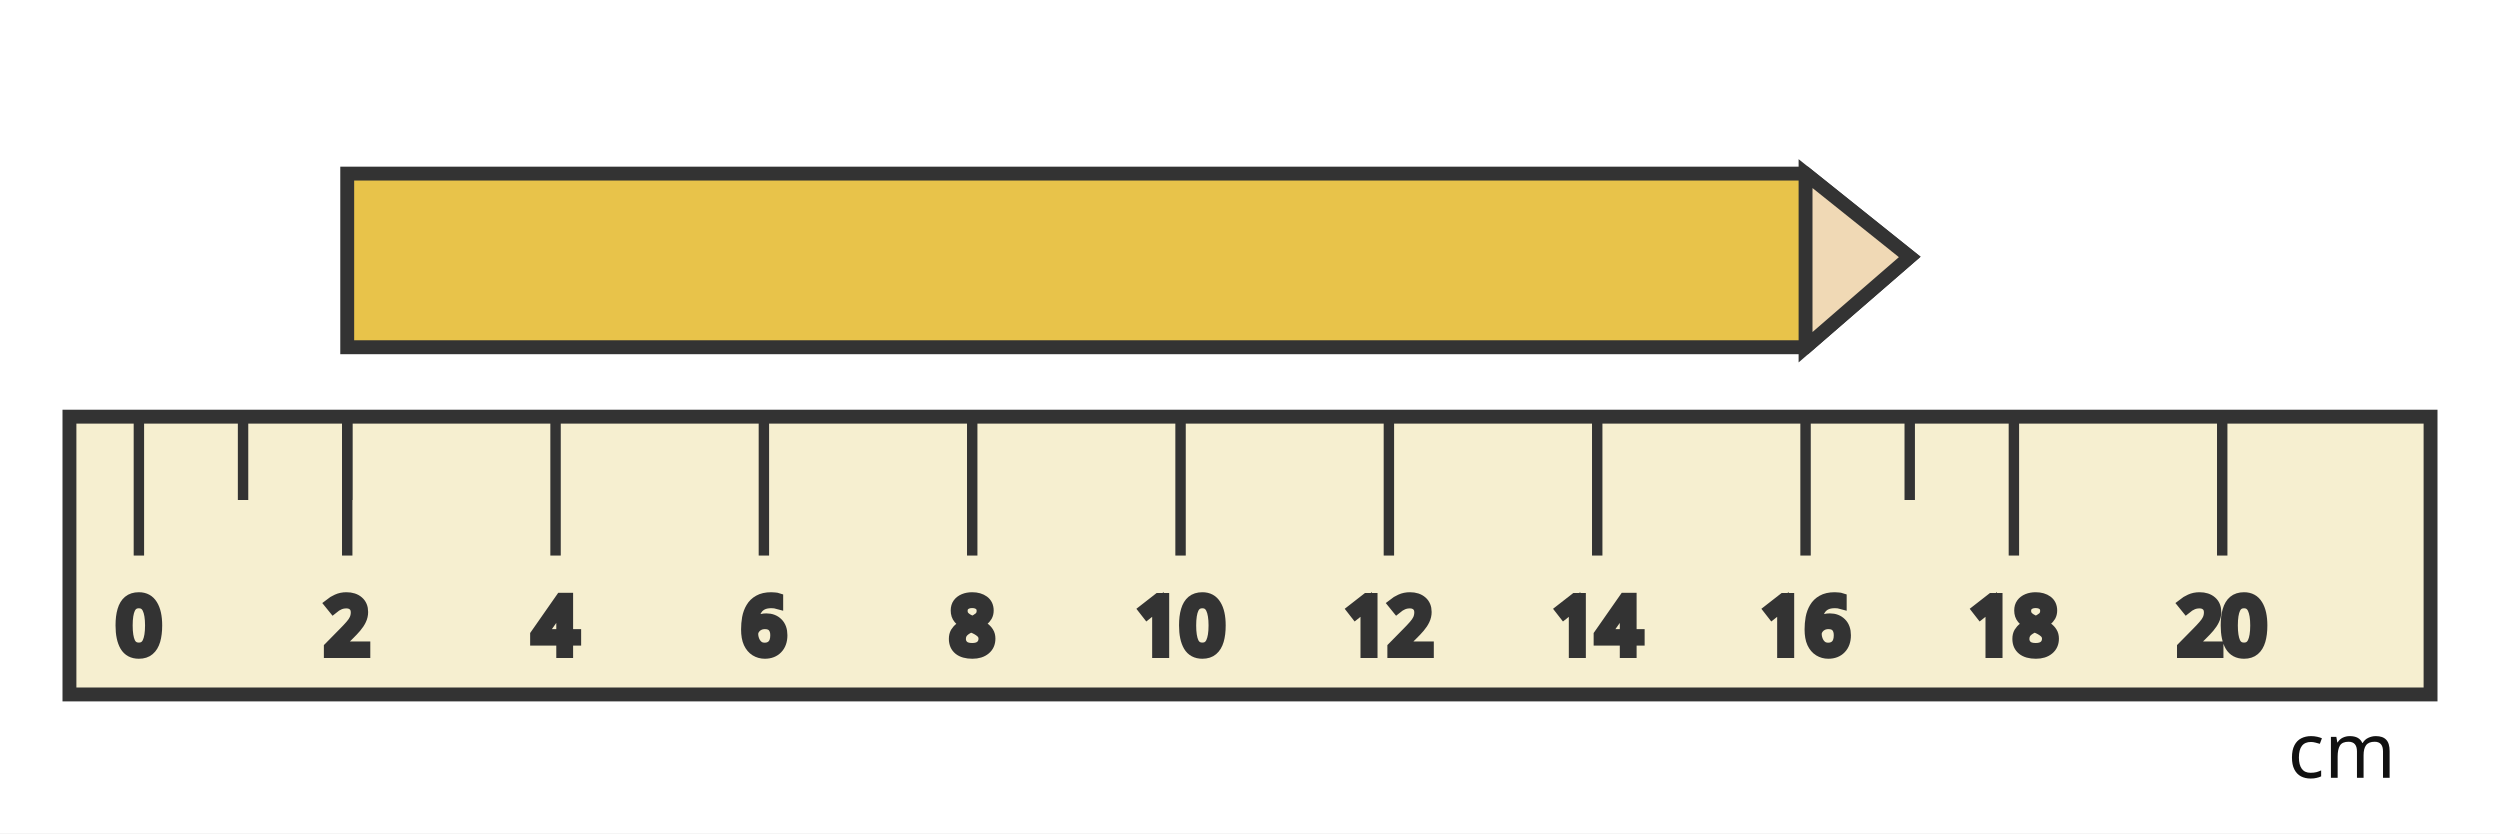
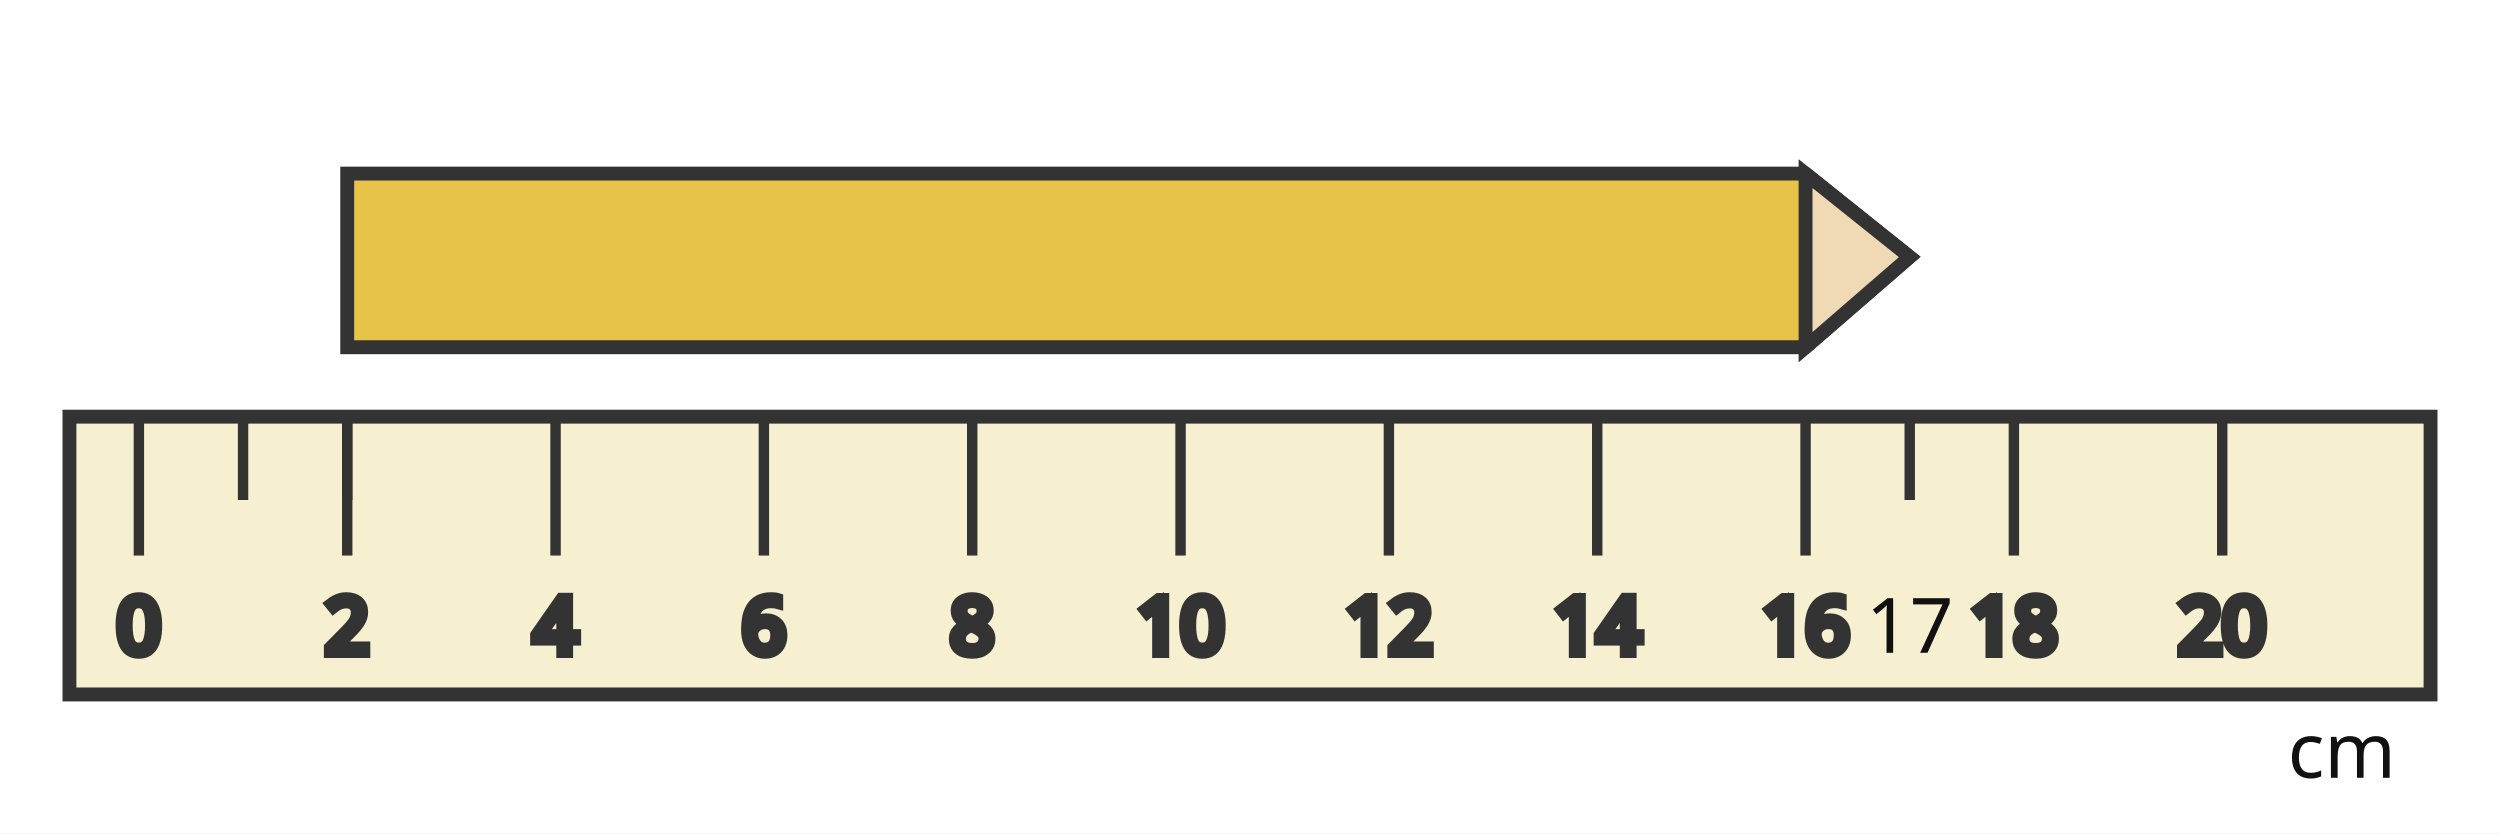
<svg xmlns="http://www.w3.org/2000/svg" viewBox="0 0 360 120" role="img" aria-labelledby="t d">
  <rect width="360" height="120" fill="#fff" />
  <rect x="10" y="60" width="340" height="40" fill="#f6efd0" stroke="#333" stroke-width="2" />
  <g stroke="#333" stroke-width="1.5" font-family="sans-serif" font-size="11" fill="#111" text-anchor="middle">
    <line x1="20" y1="60" x2="20" y2="80" />
    <text x="20" y="94">0</text>
    <line x1="35" y1="60" x2="35" y2="72" />
    <line x1="50" y1="60" x2="50" y2="72" />
    <line x1="50" y1="60" x2="50" y2="80" />
    <text x="50" y="94">2</text>
    <line x1="80" y1="60" x2="80" y2="80" />
    <text x="80" y="94">4</text>
    <line x1="110" y1="60" x2="110" y2="80" />
    <text x="110" y="94">6</text>
    <line x1="140" y1="60" x2="140" y2="80" />
    <text x="140" y="94">8</text>
    <line x1="170" y1="60" x2="170" y2="80" />
    <text x="170" y="94">10</text>
    <line x1="200" y1="60" x2="200" y2="80" />
    <text x="200" y="94">12</text>
    <line x1="230" y1="60" x2="230" y2="80" />
    <text x="230" y="94">14</text>
    <line x1="260" y1="60" x2="260" y2="80" />
    <text x="260" y="94">16</text>
    <line x1="275" y1="60" x2="275" y2="72" />
    <line x1="290" y1="60" x2="290" y2="80" />
    <text x="290" y="94">18</text>
    <line x1="320" y1="60" x2="320" y2="80" />
    <text x="320" y="94">20</text>
  </g>
  <polygon points="50,25 260,25 275,37 260,50 50,50" fill="#e8c34a" stroke="#333" stroke-width="2" />
  <polygon points="260,25 275,37 260,50" fill="#f0d9b5" stroke="#333" stroke-width="2" />
+   <text x="275" y="94" font-size="11" font-family="sans-serif" fill="#111" text-anchor="middle">17</text>
  <text x="345" y="112" font-family="sans-serif" font-size="11" fill="#111" text-anchor="end">cm</text>
</svg>
